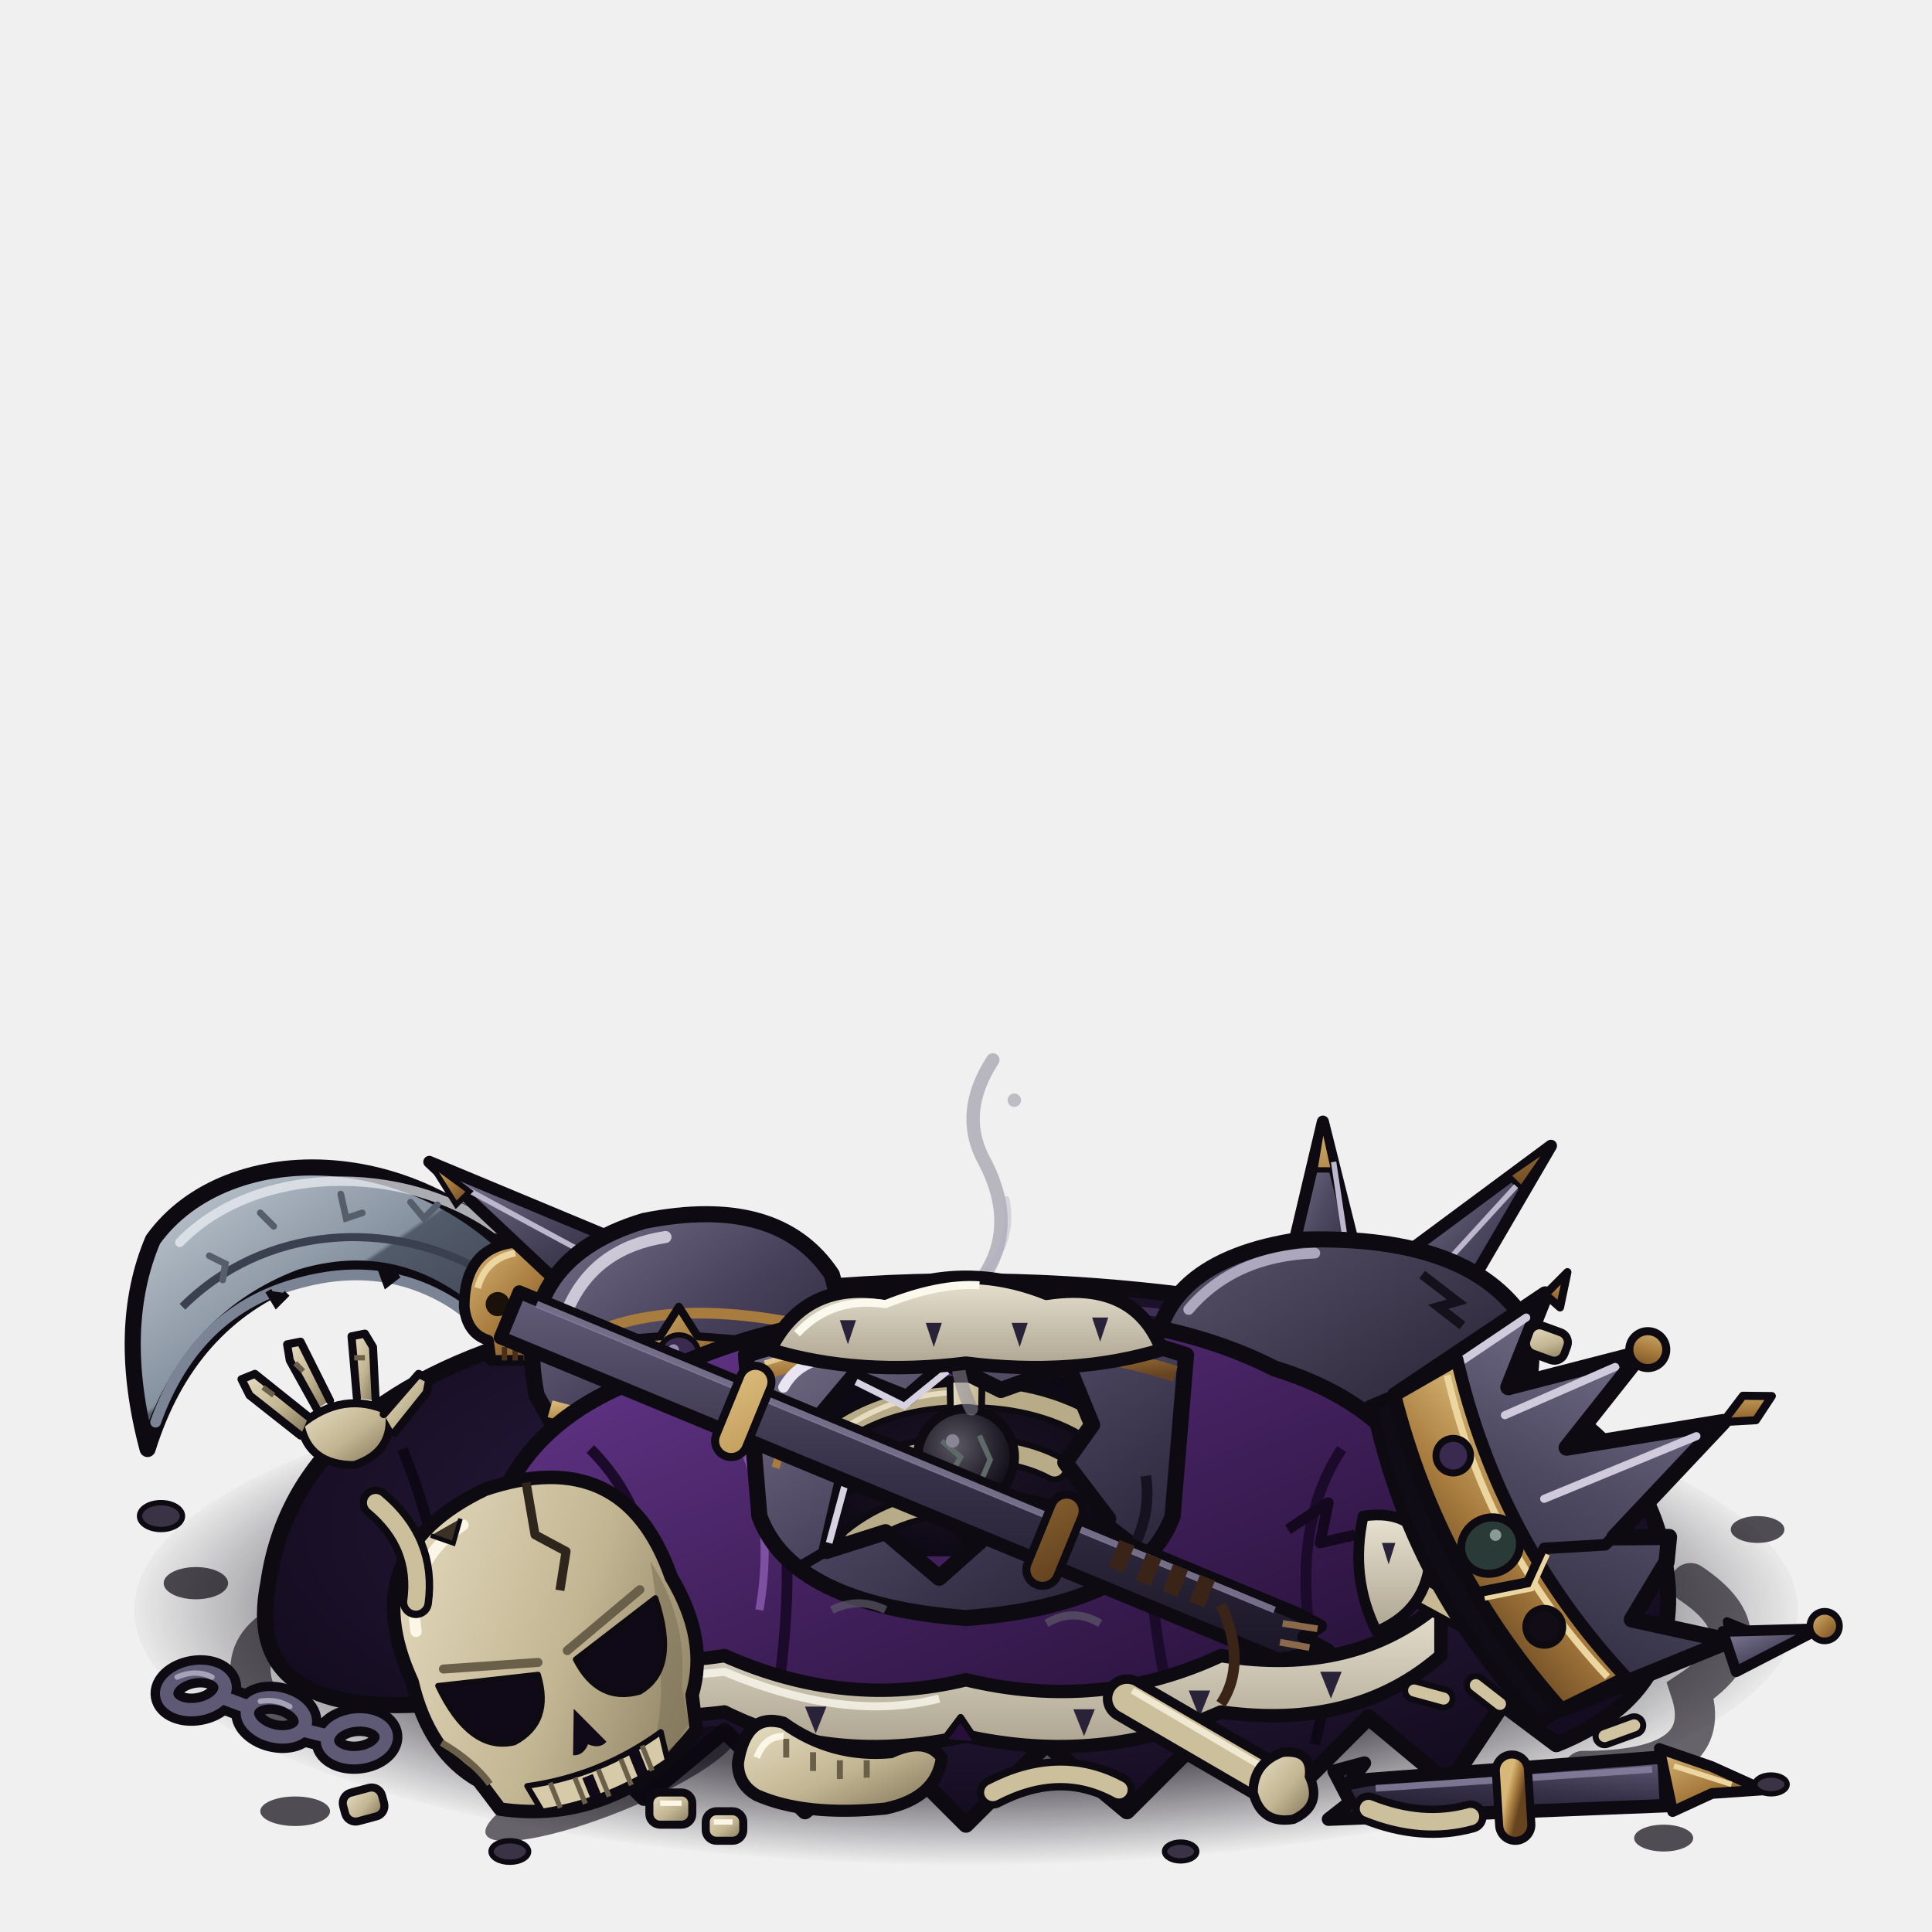
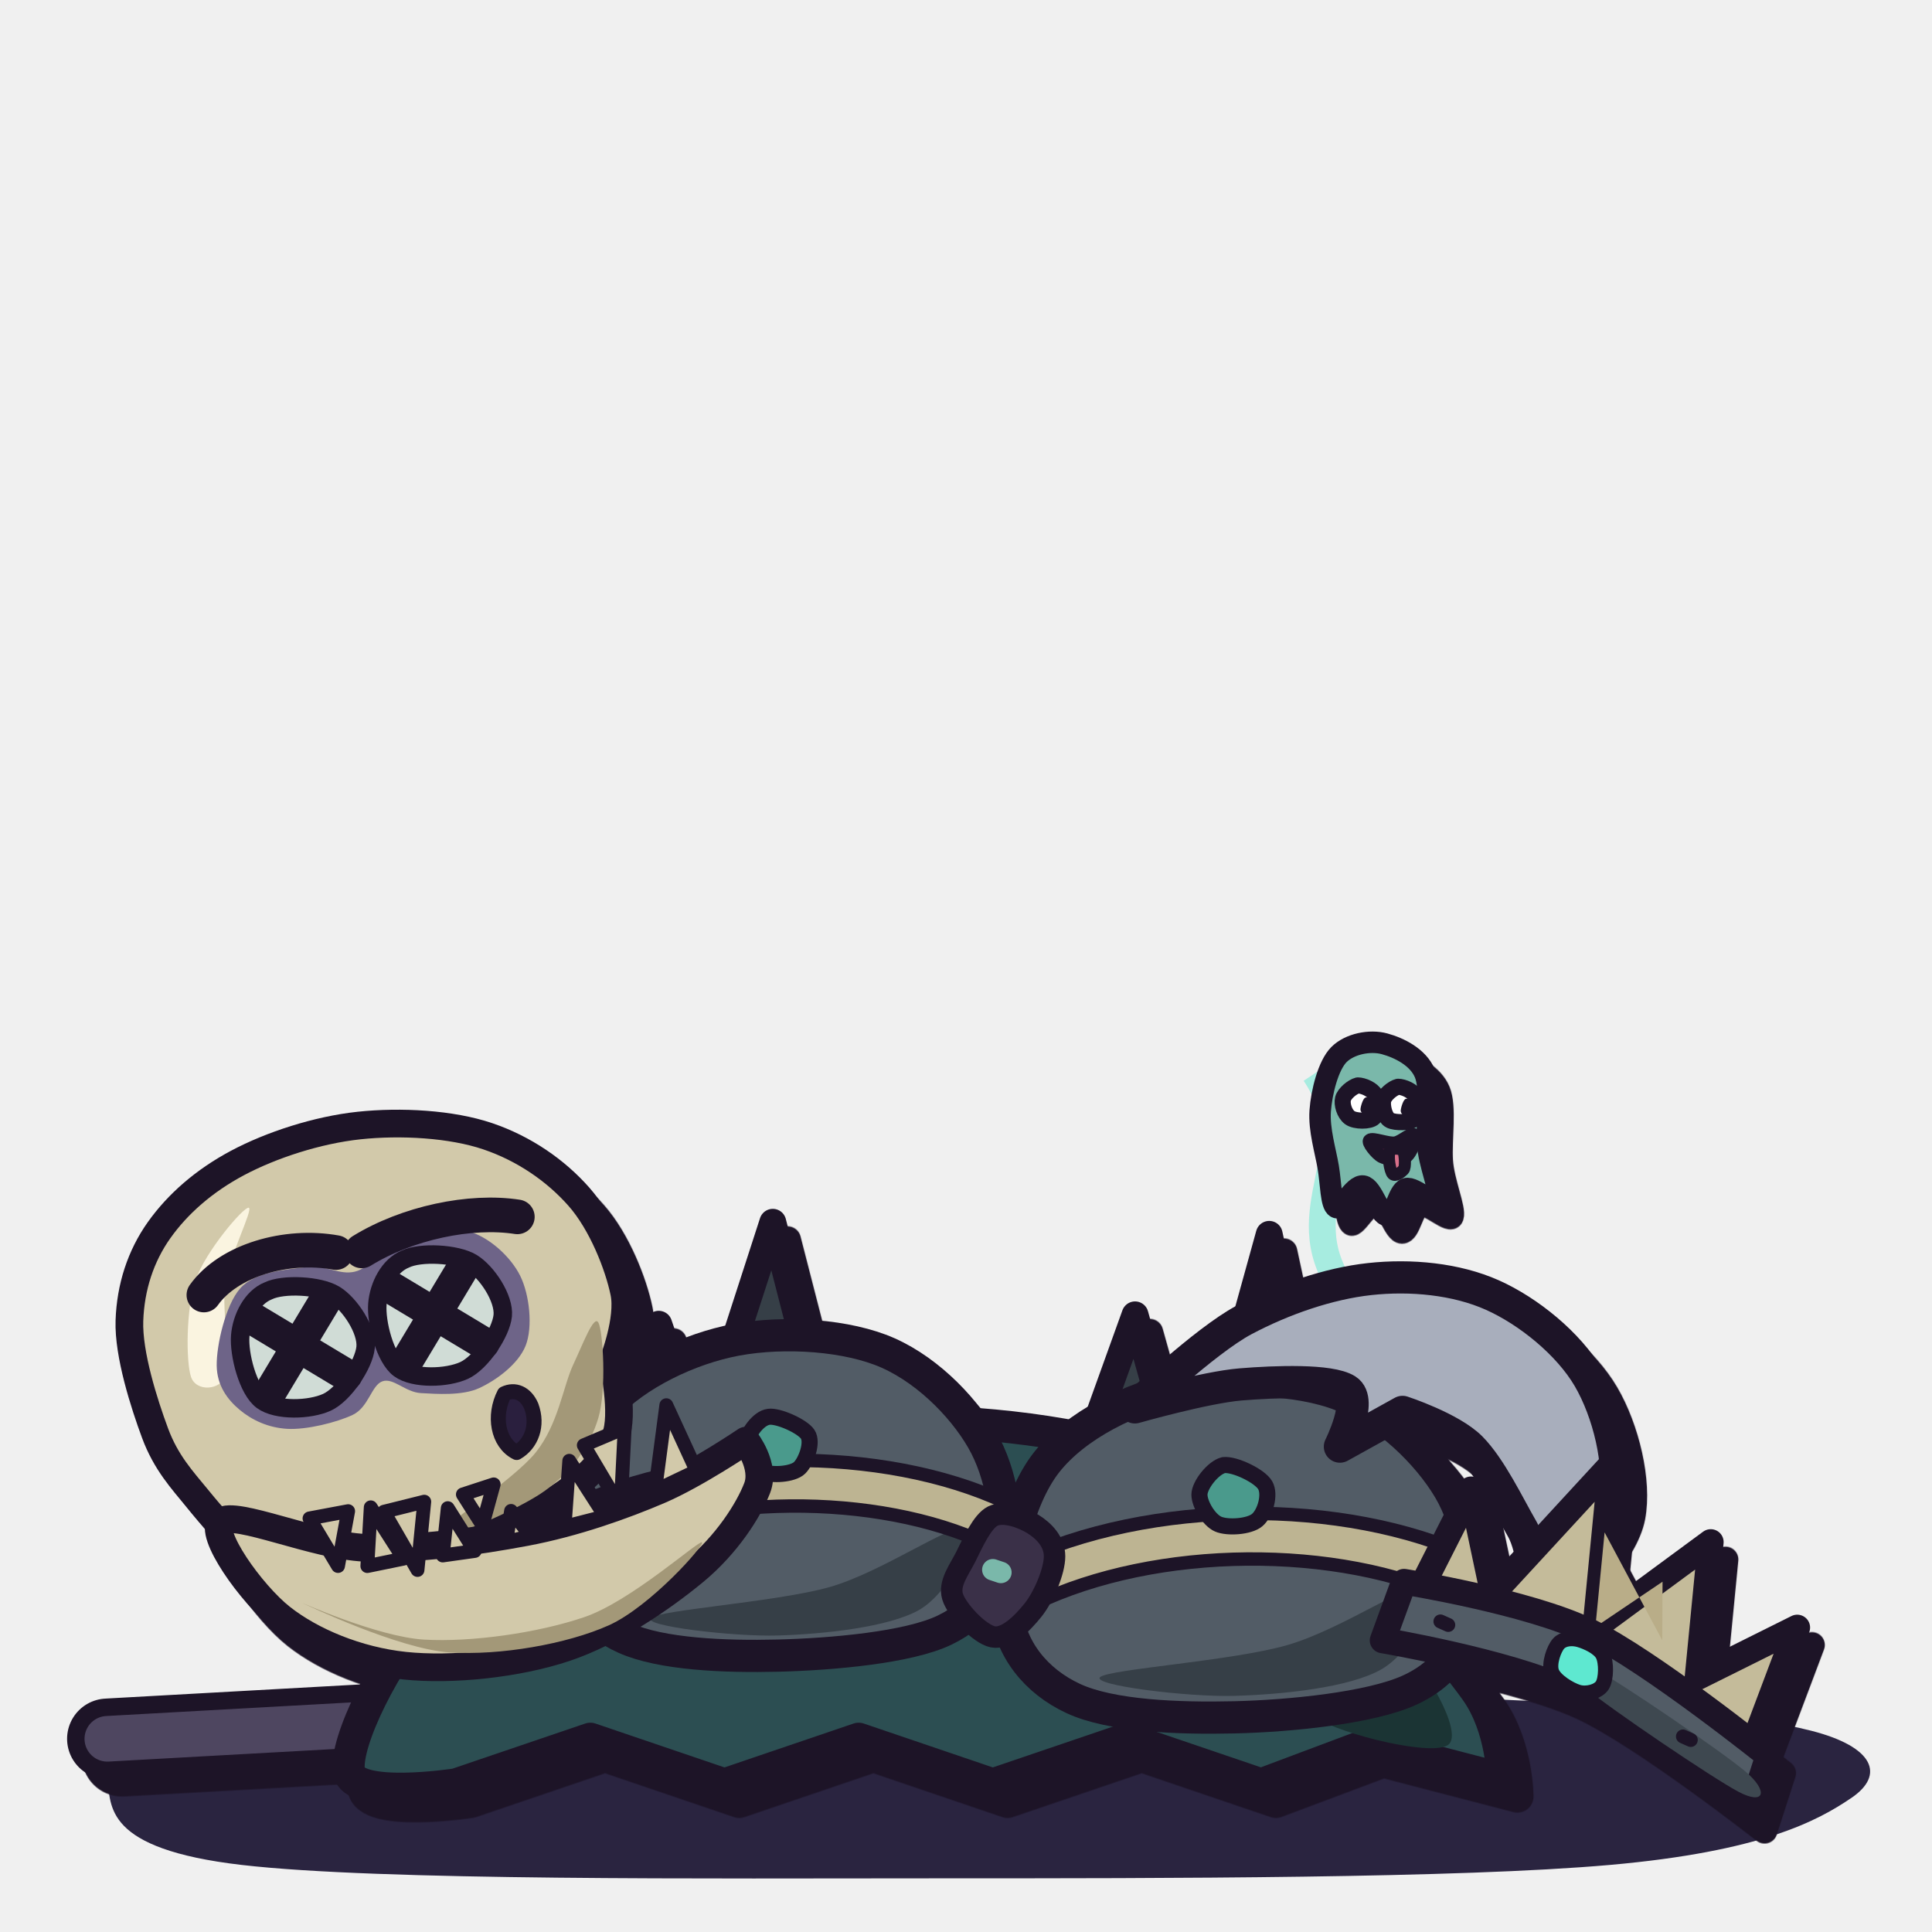
<svg xmlns="http://www.w3.org/2000/svg" viewBox="0 0 144 144" width="144" height="144">
  <defs>
-     <linearGradient id="hsd-plate" x1="0" y1="0" x2="1" y2="1">
-       <stop offset="0" stop-color="#77718a" />
-       <stop offset="0.5" stop-color="#46405a" />
-       <stop offset="1" stop-color="#211d2e" />
-     </linearGradient>
-     <linearGradient id="hsd-plate-dark" x1="0" y1="0" x2="1" y2="1">
-       <stop offset="0" stop-color="#5a546c" />
-       <stop offset="1" stop-color="#1c1828" />
-     </linearGradient>
-     <linearGradient id="hsd-gold" x1="0" y1="0" x2="1" y2="1">
-       <stop offset="0" stop-color="#d8b878" />
-       <stop offset="0.5" stop-color="#a87c3e" />
-       <stop offset="1" stop-color="#664420" />
-     </linearGradient>
-     <linearGradient id="hsd-iron" x1="0" y1="0" x2="1" y2="1">
-       <stop offset="0" stop-color="#85809a" />
-       <stop offset="0.5" stop-color="#4e4a62" />
-       <stop offset="1" stop-color="#272336" />
-     </linearGradient>
-     <linearGradient id="hsd-robe" x1="0" y1="0" x2="1" y2="1">
-       <stop offset="0" stop-color="#683890" />
-       <stop offset="0.5" stop-color="#43215e" />
-       <stop offset="1" stop-color="#210e32" />
-     </linearGradient>
-     <linearGradient id="hsd-lining" x1="0" y1="0" x2="1" y2="1">
-       <stop offset="0" stop-color="#7a4254" />
-       <stop offset="1" stop-color="#341624" />
-     </linearGradient>
-     <linearGradient id="hsd-bone" x1="0" y1="0" x2="1" y2="1">
-       <stop offset="0" stop-color="#e8dfc4" />
-       <stop offset="0.55" stop-color="#c2b592" />
-       <stop offset="1" stop-color="#7f7358" />
-     </linearGradient>
-     <linearGradient id="hsd-ermine" x1="0" y1="0" x2="0" y2="1">
-       <stop offset="0" stop-color="#e8e2d2" />
-       <stop offset="1" stop-color="#ada590" />
-     </linearGradient>
-     <linearGradient id="hsd-blade" x1="0" y1="0" x2="1" y2="1">
-       <stop offset="0" stop-color="#c6cfd6" />
-       <stop offset="0.45" stop-color="#8691a0" />
-       <stop offset="0.46" stop-color="#525b6a" />
-       <stop offset="1" stop-color="#2f3442" />
-     </linearGradient>
-     <linearGradient id="hsd-shaft" x1="0" y1="0" x2="0" y2="1">
-       <stop offset="0" stop-color="#625c78" />
-       <stop offset="0.5" stop-color="#363148" />
-       <stop offset="1" stop-color="#1a1626" />
-     </linearGradient>
-     <radialGradient id="hsd-stain" cx="0.5" cy="0.5" r="0.5">
-       <stop offset="0" stop-color="#07040b" stop-opacity="0.9" />
-       <stop offset="0.65" stop-color="#0c0714" stop-opacity="0.65" />
-       <stop offset="1" stop-color="#0c0714" stop-opacity="0" />
-     </radialGradient>
-     <radialGradient id="hsd-cape" cx="0.5" cy="0.45" r="0.55">
-       <stop offset="0" stop-color="#33224a" />
-       <stop offset="1" stop-color="#140c20" />
-     </radialGradient>
-     <radialGradient id="hsd-ember" cx="0.4" cy="0.38" r="0.6">
-       <stop offset="0" stop-color="#5a5662" />
-       <stop offset="0.6" stop-color="#2c2834" />
-       <stop offset="1" stop-color="#131019" />
-     </radialGradient>
-     <radialGradient id="hsd-void" cx="0.5" cy="0.5" r="0.55">
-       <stop offset="0" stop-color="#1e1428" />
-       <stop offset="1" stop-color="#0c0814" />
-     </radialGradient>
+     <filter id="hsd-ink" x="-6%" y="-6%" width="116%" height="116%" color-interpolation-filters="sRGB">
+       <feFlood flood-color="#1d1427" />
+       <feComposite in2="SourceAlpha" operator="in" />
+       <feOffset dx="1.1" dy="1.3" />
+       <feMerge>
+         <feMergeNode />
+         <feMergeNode in="SourceGraphic" />
+       </feMerge>
+     </filter>
  </defs>
-   <ellipse cx="72" cy="120" rx="62" ry="19" fill="url(#hsd-stain)" />
-   <path d="M20 128 Q16 122 24 120 Q22 114 32 116 M118 132 Q128 132 126 126 Q132 122 126 118" fill="none" stroke="#0a0610" stroke-width="3" stroke-linecap="round" opacity="0.6" />
-   <g fill="#0a0610" opacity="0.7">
-     <ellipse cx="14.6" cy="118" rx="2.4" ry="1.2" />
-     <ellipse cx="131" cy="114" rx="2" ry="1" />
-     <ellipse cx="22" cy="135" rx="2.6" ry="1.1" />
-     <ellipse cx="124" cy="137" rx="2.2" ry="1" />
+   <path d="M8 132.6c-.3-2-.7-4.5 8-5.6s28.3-.9 44-1 37.5.1 50 .6 20.3 1.2 25 2.4 5.5 3.3 3 5-6.7 4-18 5-33 1-50 1-41.7.2-52-1-9.7-4.4-10-6.4Z" fill="#2a2440" stroke="none" />
+   <path d="M100 96c-4-6 2-10-2-16" fill="none" stroke="#5ee8d0" stroke-width="2" opacity=".5" />
+   <g filter="url(#hsd-ink)" stroke="#1d1427" stroke-width="2.4" stroke-linejoin="round" stroke-linecap="round">
+     <g fill="none">
+       <g stroke-width="6">
+         <path id="hsd-shaft" d="M8 129.6l36-2m8-1l48-4.6" />
+       </g>
+       <use href="#hsd-shaft" stroke="#4e4660" stroke-width="3.4" />
+     </g>
+     <path d="M26 132c-.3-2.2 2.7-8.3 6-12s8.7-7.7 14-10 11.7-3.7 18-4 14 .3 20 2 11.7 5 16 8 8 7.2 10 10 2 6.6 2 6.6l-10-2.6-8 3-10-3.4-10 3.4-10-3.4-10 3.4-10-3.4-10 3.4s-7.7 1.2-8-1Z" fill="#2c4e52" />
+     <path d="M94 116c1.3 0 7.7 3.7 10 6s5 7 4 8-8-.7-10-2-1.3-4-2-6-3.3-6-2-6Z" fill="#1b3434" stroke="none" />
+     <path d="M45.7 106.3l3.4-7.6 2.6 7.6Z" fill="#363f47" stroke-width="2" />
+     <path d="M54.2 101.6l3.4-10.5 2.7 10.5Z" fill="#363f47" stroke-width="2" />
+     <path d="M41.9 115.8c-.4-2.8.7-7.8 2.8-10.4s6-4.6 9.5-5.4 8.2-.6 11.4.6 6.1 4.1 7.6 6.7 2 6.1 1.5 8.5-1.6 4.4-4.3 5.7-8.4 1.8-12.4 1.9-8.7-.1-11.4-1.3-4.4-3.5-4.7-6.3Z" fill="#525c66" />
+     <path d="M71.9 113.9c1.1.3-1.1 4.8-3.4 6.1s-7.2 1.8-10.5 1.9-10.1-.7-9.5-1.3 9.4-1.2 13.3-2.3 9-4.7 10.1-4.4Z" fill="#363f47" stroke="none" />
+     <g fill="none">
+       <g stroke-width="4.4">
+         <path id="hs-pb58d" d="M43.2 113.9c9.1-4.4 22.4-4.4 31-.4" />
+       </g>
+       <use href="#hs-pb58d" stroke="#bdb492" stroke-width="2.4" />
+     </g>
+     <path d="M57.3 105.6c.7-.1 2.5.7 2.9 1.3s-.1 2-.6 2.5-2.1.6-2.7.3-1.4-1.4-1.3-2.1 .9-1.9 1.7-2Z" fill="#4a9a8c" stroke-width="1.2" />
+     <path d="M81 108l3.6-10 2.8 10Z" fill="#363f47" stroke-width="2" />
+     <path d="M91 105l3.6-13 2.8 13Z" fill="#363f47" stroke-width="2" />
+     <path d="M75 120c-.3-2.9.8-8.2 3-11s6.3-4.8 10-5.6 8.7-.7 12 .6 6.4 4.3 8 7 2.1 6.5 1.6 9-1.7 4.7-4.6 6-8.8 1.9-13 2-9.2-.1-12-1.4-4.7-3.7-5-6.6Z" fill="#525c66" />
+     <path d="M106.6 118c1.2.3-1.2 5-3.6 6.4s-7.5 1.9-11 2-10.7-.8-10-1.4 9.9-1.2 14-2.4 9.4-4.9 10.6-4.6Z" fill="#363f47" stroke="none" />
+     <g fill="none">
+       <g stroke-width="4.4">
+         <path id="hs-pb92d" d="M76.4 118c9.6-4.6 23.6-4.6 32.6-.4" />
+       </g>
+       <use href="#hs-pb92d" stroke="#bdb492" stroke-width="2.4" />
+     </g>
+     <path d="M91.2 109.2c.8-.1 2.7.8 3.1 1.5s0 2.1-.6 2.6-2.2.6-2.9.3-1.4-1.5-1.4-2.2 1-2 1.8-2.2Z" fill="#4a9a8c" stroke-width="1.2" />
+     <path d="M72 116c.5-1 1.2-2.6 2-3s2.2.1 3 .6 1.6 1.3 1.6 2.4-.8 3-1.6 4-2 2.2-3 2-2.7-2-3-3 .5-2 1-3Z" fill="#3a3048" stroke-width="1.6" />
+     <path d="M74 117l.6.2" fill="none" stroke="#7ab8aa" stroke-width="1.6" />
+     <g transform="translate(108 104) rotate(48) translate(-20 -26)">
+       <path d="M34 22c-1.6-2.1-5.1-4-8-4.6s-6.7 0-9.4 1.2-5.2 3.5-7 6-3.2 5.8-4 9-.6 10.4-.6 10.4 2.4-4.9 4-7 4.2-5.2 5.6-5.6 2.8 3.2 2.8 3.2l1.2-5.2s3.3-1.9 5.4-2 5.1.8 7 1.2 3.9 2.5 4.4 1.4 .2-5.9-1.4-8Z" fill="#a8aebc" />
+     </g>
+     <g transform="translate(30 104) rotate(-14) scale(.86) translate(-76 -44)">
+       <path d="M54.4 42c-.3-2.7-.6-7.2.2-10s2.3-5.2 4.4-7 4.8-3.2 8-4 7.4-1.1 11-.6 7.8 1.8 10.6 3.6 5 4.3 6.4 7 1.9 6.6 1.8 9-2.4 5.6-2.4 5.6-.1 4.7-1.4 6.4-3.6 3.1-6.4 4-7.2 1.4-10.6 1.6-7.3.1-10-.6-4.4-2-6-3.4-2.5-3.3-3.4-5.2-1.9-3.7-2.2-6.4Z" fill="#d2c9aa" />
+       <path d="M94 42c.2.8-.7 5.8-2 8s-3.3 3.9-6 5-10 2.2-10 1.6 7.5-3.1 10-5 3.7-5 5-6.6 2.8-3.8 3-3Z" fill="#a39878" stroke="none" />
+       <path d="M58.6 38c-.1-1.4 1-5.8 2.4-8s5.6-5.2 6-5-2.7 3.7-3.6 6-1 6.4-1.8 7.6-2.9.8-3-.6Z" fill="#faf4e0" stroke="none" />
+       <path d="M61 37.6c.4-1.7 2-4.9 3.6-6s4.3-.6 6-.4 2.6 1.4 4 1.4 2.7-1.4 4.4-1.6 4.4-.3 6 .6 3 3 3.4 4.8 0 4.6-1 6-3.2 2.3-4.8 2.6-3.7-.4-5-.8-2-1.9-3-1.8-1.7 1.9-3.2 2.2-4.2.3-5.8-.2-2.8-1.5-3.6-2.6-1.4-2.5-1-4.2Z" fill="#6e6488" stroke="none" />
+       <path d="M67.7 30.5c1.8-.4 4.1.8 5.5 2.3s3.3 4.8 2.6 6.7-4.3 4.7-6.4 5.1-5-.8-6.2-2.4-1.9-5.3-1.2-7.2 3.8-4.1 5.7-4.5Zm12.2.2c1.8-.4 4.1.8 5.5 2.3s3.3 4.8 2.6 6.7-4.3 4.7-6.4 5.1-5-.8-6.2-2.4-1.9-5.3-1.2-7.2 3.8-4.1 5.7-4.5Z" fill="#5ee8d0" stroke="none" opacity="0" />
+       <path d="M84.6 46c-1.4 1.6-1.6 4-.2 5.2 1.4-.4 2.4-1.8 2.2-3.6-.2-1.2-1-1.8-2-1.6Z" fill="#2a1f3e" stroke-width="1.3" />
+       <path d="M66.9 32.4c1.4-.3 4.4.6 5.5 1.7s2 3.7 1.5 5.1-2.8 3.5-4.4 3.8-4.4-.3-5.4-1.5-1-4.4-.5-5.9 1.8-3 3.3-3.2Z" fill="#d0dcd6" stroke-width="1.6" />
+       <path d="M65.1 34.5l6.6 6.6m-.1-6.8l-6.7 6.7" fill="none" stroke-width="2.8" />
+       <path d="M79.1 32.6c1.4-.3 4.4.6 5.5 1.7s2 3.7 1.5 5.1-2.8 3.5-4.4 3.8-4.4-.3-5.4-1.5-1-4.4-.5-5.9 1.8-3 3.3-3.2Z" fill="#d0dcd6" stroke-width="1.6" />
+       <path d="M77.3 34.7l6.6 6.6m-.1-6.8l-6.7 6.7" fill="none" stroke-width="2.8" />
+       <path d="M61.4 31.4c2.8-2.4 8-2.6 12-.8m2.2.4c4.4-1.4 10-1.2 13.8.4" fill="none" stroke-width="3" />
+       <g transform="rotate(6 60 52)">
+         <path d="M58 51c-1.3.8 1.7 6.6 4 9s6 4.6 10 5.6 9.7 1.2 14 .4 8.9-3.1 12-5 5.4-4.6 6.4-6.4-.4-4.2-.4-4.2-4.7 2.3-8 3.2-7.7 1.8-12 2-9.7.2-14-.6-10.7-4.8-12-4Z" fill="#d2c9aa" />
+         <path d="M64 59c-.3-.2 6 3.8 10 4.6s9.8.8 14 0 10.7-5.2 11-5-5.2 4.9-9 6-9.7 1.3-14 .4-11.7-5.8-12-6Z" fill="#a39878" stroke="none" />
+         <path d="M70 56.6l1-5 2.2 4.8Zm6.6 0l1-4 1.8 4Zm10.8-1l1.2-5.6 2.4 5.2Zm8.2-2l2-7.2 1.8 6Zm-13.4 2.6l.8-2.6 1.4 2.4Z" fill="#d2c9aa" stroke-width="1.2" />
+       </g>
+       <path d="M65.6 52.4l1.4 4.6 2-4.4Zm6.4 1l1.6 5.6 2-5.6Zm7 .2l1 3 1.8-3.2Zm11.2-1.6l1.8 6 2-6.6Z" fill="#d2c9aa" stroke-width="1.2" />
+     </g>
+     <g transform="translate(120 120) rotate(24) scale(.8) translate(-75 -20)">
+       <path d="M58 27l.6-12 5.8 8 5.2-15.4 4.8 14.4 6.6-11.6 4 12 6.6-8 .8 13.6Z" fill="#c4bb9a" />
+       <path d="M71.6 13.6l2.8 8.4 4-6.4 2.2 5Z" fill="#b9ad88" stroke="none" />
+       <path d="M56.4 25.4c0 0 11.3-3 17.6-2.8s20 3.8 20 3.8l.6 5.6s-13.9-3.5-20.2-3.6-17.6 2.8-17.6 2.8l-.4-5.8Z" fill="#525c66" />
+       <path d="M76 25.6c2.8.2 13.8 2.2 16.6 3s3 2.2.2 2-14-2.2-16.8-3-2.8-2.2 0-2Z" fill="#3e4850" stroke="none" />
+       <path d="M61 27.4l.8 0m24.2.6l.8 0" fill="none" stroke-width="1.3" />
+       <path d="M73.5 23.7c.7-.1 2-.1 2.6.4s1.2 1.9 1.1 2.6-1 1.4-1.8 1.5-2.4-.1-3-.7-.7-2.1-.5-2.7 .9-1 1.6-1.1Z" fill="#5ee8d0" stroke-width="1.4" />
+     </g>
+     <path d="M98.4 82.8c.1-1.4.6-3.4 1.4-4.2s2.3-1.1 3.4-.8 2.5 1 3 2.2 .1 3.6.2 5.2 1 3.6.8 4.2-1.8-1-2.4-.8-.8 2-1.4 2-1.1-2.1-1.8-2.2-1.6 1.8-2 1.6-.4-1.8-.6-3-.7-2.8-.6-4.2Z" fill="#7ab8aa" stroke-width="1.6" />
+     <path d="M101.2 80.9c.4 0 1.1.3 1.3.7s.2 1.4-.1 1.7-1.4.3-1.8 0-.6-1-.5-1.4 .7-.9 1.1-1Z" fill="#ffffff" stroke-width="1.2" />
+     <path d="M101.8 81.8c.2-.1.8.4.8.6s-.5.6-.7.7-.5-.2-.5-.4 .2-.9.4-.9Z" fill="#1d1427" stroke="none" />
+     <path d="M104.2 81c.4 0 1.1.3 1.3.7s.2 1.4-.1 1.7-1.4.3-1.8.1-.6-1.1-.5-1.5 .7-.9 1.1-1Z" fill="#ffffff" stroke-width="1.2" />
+     <path d="M104.8 81.9c.2-.1.8.4.8.6s-.5.6-.7.7-.5-.2-.5-.4 .2-.9.4-.9Z" fill="#1d1427" stroke="none" />
+     <path d="M102.1 85c.2-.2 1.4.3 1.9.2s1.2-.8 1.4-.6-.2 1.3-.6 1.6-1.4.2-1.8 0-1.1-1.1-.9-1.2Z" fill="#3b1630" stroke-width="1" />
+     <path d="M103.6 85.8c.1-.3.9-.2 1 0s.2 1.2 0 1.4-.6.5-.8.3-.4-1.4-.2-1.7Z" fill="#d8708a" stroke-width=".9" />
  </g>
-   <path d="M20 118 Q22 104 42 99 Q72 92 102 99 Q122 104 124 116 Q126 126 116 130 L112 127 L108 133 L102 128 L96 134 L90 129 L84 135 L78 130 L72 136 L66 130 L60 135 L54 129 L48 134 L42 128 L36 133 L32 127 Q18 128 20 118 Z" fill="url(#hsd-cape)" stroke="#0d0a12" stroke-width="1.2" stroke-linejoin="round" />
-   <path d="M30 108 Q34 118 33 126 M112 106 Q116 116 112 127 M48 101 Q44 112 46 130 M98 101 Q102 114 98 130" fill="none" stroke="#0e0816" stroke-width="0.8" />
-   <path d="M42 100.6 Q72 94 100 100" fill="none" stroke="#4e3a68" stroke-width="0.6" opacity="0.7" />
-   <path d="M116 120 l1.6 -1 l1 1.4 l-1 1.4 l-1.4 -0.4 Z" fill="#0b0712" stroke="#2a1c3a" stroke-width="0.4" />
-   <g fill="none" stroke-linecap="round">
-     <g stroke="#0d0a12" stroke-width="2.4">
-       <ellipse cx="14.6" cy="126" rx="2.2" ry="1.4" transform="rotate(-10 14.6 126)" />
-       <path d="M16.8 126.6 L18.4 127.2" />
-       <ellipse cx="20.6" cy="128" rx="2.2" ry="1.4" transform="rotate(14 20.6 128)" />
-       <path d="M22.8 129 L24.4 129.4" />
-       <ellipse cx="26.6" cy="129.6" rx="2.2" ry="1.4" transform="rotate(-6 26.6 129.6)" />
-     </g>
-     <g stroke="#5e5974" stroke-width="1">
-       <ellipse cx="14.6" cy="126" rx="2.2" ry="1.4" transform="rotate(-10 14.6 126)" />
-       <path d="M16.8 126.6 L18.4 127.2" />
-       <ellipse cx="20.6" cy="128" rx="2.2" ry="1.4" transform="rotate(14 20.6 128)" />
-       <path d="M22.8 129 L24.4 129.4" />
-       <ellipse cx="26.6" cy="129.6" rx="2.2" ry="1.4" transform="rotate(-6 26.6 129.6)" />
-     </g>
-     <path d="M13.2 125 Q14.6 124.4 15.8 125 M19.4 126.8 Q20.6 126.6 21.6 127.2" stroke="#a6a2b8" stroke-width="0.4" />
-   </g>
-   <path d="M40 95.4 C32 85 17 84.6 11.4 92.4 Q8.6 99 11 108 Q14 98.4 22.4 95.2 Q31 92.6 37.6 100.4 Z" fill="url(#hsd-blade)" stroke="#0d0a12" stroke-width="1.2" stroke-linejoin="round" />
-   <path d="M37 91.6 C30 86.6 19 86.8 13.4 92.6" fill="none" stroke="#eef1f5" stroke-width="0.7" stroke-linecap="round" opacity="0.7" />
-   <path d="M36.4 95 C29 90.6 19.6 91.4 13.6 97.4" fill="none" stroke="#3a4050" stroke-width="0.6" />
-   <path d="M11.6 106 Q14.6 97.6 22.4 95.6 Q30.6 93.4 36.8 99.6" fill="none" stroke="#7a8494" stroke-width="0.8" stroke-linecap="round" />
-   <path d="M20 96.2 l0.6 1 l0.8 -0.8 M28.4 94.6 l0.4 1.1 l0.9 -0.7" fill="#0d0a12" stroke="#0d0a12" stroke-width="0.5" />
-   <path d="M30.6 89.6 l1 1.2 l1 -1 M25.4 89 l0.4 1.8 l1.2 -0.4 M19.4 90.4 l1 1 M15.6 93.6 l1.2 0.6 l-0.2 1.2" fill="none" stroke="#565e6c" stroke-width="0.5" stroke-linecap="round" />
-   <path d="M34.6 97.4 Q34.6 93 38.4 92.6 Q42.2 93 42.2 97.2 Q42 99.4 40.6 99.9 L40.4 101.4 L36.6 101.4 L36.4 99.9 Q34.8 99.4 34.6 97.4 Z" fill="url(#hsd-gold)" stroke="#0d0a12" stroke-width="0.8" stroke-linejoin="round" />
-   <path d="M35.6 96 Q36.2 93.8 38.4 93.4" fill="none" stroke="#ecd6a0" stroke-width="0.5" />
-   <circle cx="37.1" cy="97.2" r="0.9" fill="#1a120a" />
-   <circle cx="39.8" cy="97.2" r="0.9" fill="#1a120a" />
-   <path d="M37.6 100.4 l0 1 M38.4 100.4 l0 1 M39.2 100.4 l0 1" stroke="#4a3018" stroke-width="0.4" />
-   <g stroke="#0d0a12" stroke-width="0.6" stroke-linecap="round" stroke-linejoin="round">
-     <path d="M22.4 106.2 Q25.6 103.6 29 105.2 Q29.4 108.2 26.4 109.2 Q23 109.2 22.4 106.2 Z" fill="url(#hsd-bone)" />
-     <path d="M23 105.6 L19 102.4 L18 102.8 L18.6 104 L22.4 107" fill="url(#hsd-bone)" />
-     <path d="M24.6 104.4 L22.4 100 L21.4 100.2 L21.6 101.4 L23.6 105" fill="url(#hsd-bone)" />
-     <path d="M26.6 104.2 L26.2 99.6 L27.2 99.4 L27.8 100.4 L28 104.4" fill="url(#hsd-bone)" />
-     <path d="M28.6 105.4 L31.2 102.4 L32 102.8 L31.8 103.8 L29.4 106.8" fill="url(#hsd-bone)" />
-   </g>
-   <path d="M19.6 103.4 l0.8 0.6 M22 101.6 l0.6 0.6 M26.4 101.2 l0.8 0" stroke="#6a604a" stroke-width="0.4" />
-   <path d="M42 96 L32 86.6 L46.4 92.6 Z" fill="url(#hsd-iron)" stroke="#0d0a12" stroke-width="0.9" stroke-linejoin="round" />
-   <path d="M33.6 88 L43.6 93.4" stroke="#bcb7cc" stroke-width="0.4" />
-   <path d="M32 86.6 L35 88.8 L34 89.8 Z" fill="url(#hsd-gold)" stroke="#0d0a12" stroke-width="0.4" />
-   <path d="M40 104 Q38 94 48 91 Q58 89 62 95 Q64 102 60 107 Q50 110 42 107.6 Z" fill="url(#hsd-plate)" stroke="#0d0a12" stroke-width="1.2" stroke-linejoin="round" />
-   <path d="M41 105 Q50 107.6 60.8 104.6" fill="none" stroke="url(#hsd-gold)" stroke-width="1.3" />
-   <path d="M41.4 101 Q48 96 61 99" fill="none" stroke="#a87c3e" stroke-width="0.8" />
-   <path d="M42.4 97.4 Q44.4 93 49.6 92.2" fill="none" stroke="#dedae8" stroke-width="0.9" stroke-linecap="round" opacity="0.85" />
-   <path d="M50.6 97.4 L52 99.6 L54.6 99.8 L52.8 101.6 L53.4 104 L50.6 103 L47.8 104 L48.4 101.6 L46.6 99.8 L49.2 99.6 Z" fill="url(#hsd-gold)" stroke="#0d0a12" stroke-width="0.6" stroke-linejoin="round" />
-   <circle cx="50.6" cy="101" r="1.5" fill="#3a2a50" stroke="#0d0a12" stroke-width="0.4" />
-   <circle cx="50.2" cy="100.6" r="0.4" fill="#9a8ab0" />
-   <path d="M104 94 L115.6 85.4 L108.6 97.4 Z" fill="url(#hsd-iron)" stroke="#0d0a12" stroke-width="0.9" stroke-linejoin="round" />
-   <path d="M96 94.6 L98.6 83.6 L101.6 95.6 Z" fill="url(#hsd-iron)" stroke="#0d0a12" stroke-width="0.9" stroke-linejoin="round" />
-   <path d="M115.6 85.4 L113.4 88.6 L112.4 87.6 Z M98.6 83.6 L99.4 87.2 L98 87.2 Z" fill="url(#hsd-gold)" stroke="#0d0a12" stroke-width="0.4" />
-   <path d="M99.4 86.6 L100.6 94.6 M113 88.4 L106.6 95.4" stroke="#bcb7cc" stroke-width="0.4" />
-   <path d="M86 102 Q86 94 97 92.4 Q110 92 114 99 Q115 106 109 109.4 Q97 112 88.6 108 Z" fill="url(#hsd-plate-dark)" stroke="#0d0a12" stroke-width="1.2" stroke-linejoin="round" />
-   <path d="M87.6 104.6 Q98 108.6 112.6 104.6" fill="none" stroke="url(#hsd-gold)" stroke-width="1.3" />
-   <path d="M88.6 97.6 Q92 93.6 98 93.4" fill="none" stroke="#c4bfd4" stroke-width="0.8" stroke-linecap="round" opacity="0.8" />
-   <path d="M106 95 l2.6 2 l-1.4 0.4 l1.8 1.4" fill="none" stroke="#14111c" stroke-width="0.7" />
-   <circle cx="91" cy="105.6" r="0.6" fill="#bcb7cc" />
-   <circle cx="109" cy="106.2" r="0.6" fill="#bcb7cc" />
-   <path d="M36 119 Q36 106 50 102 Q60 97.4 72 98 Q86 97.4 95 102 Q108 106 108 119 Q104 126 90 127.4 Q72 129.4 54 127.4 Q40 126 36 119 Z" fill="url(#hsd-robe)" stroke="#0d0a12" stroke-width="1.2" stroke-linejoin="round" />
-   <path d="M44 108 Q50 114 48 124 M56 104 Q60 112 58 126 M88 104 Q84 112 87 126 M100 108 Q96 114 98 124" fill="none" stroke="#1c0a2a" stroke-width="0.8" />
-   <path d="M42.4 110 Q47 115 46 122 M54.4 106 Q58 112 56.6 120" fill="none" stroke="#9564bc" stroke-width="0.6" opacity="0.7" />
-   <path d="M64 101 Q62 106 63 112 M82 101 Q84 106 82.6 112" fill="none" stroke="#a87c3e" stroke-width="0.7" stroke-dasharray="1.4 1" />
-   <path d="M96 114 l3 -2 l-0.6 3 l2.6 -0.6" fill="none" stroke="#14081e" stroke-width="0.8" stroke-linejoin="round" />
-   <path d="M36.6 119.4 Q44 125 54 123.4 Q63 127.4 72 125.2 Q82 127.6 91 123.4 Q101 125 107.4 119.4 L107.4 123.4 Q101 129 91 127.6 Q82 131.6 72 129.4 Q62 131.6 54 127.6 Q43 129 37 123.6 Z" fill="url(#hsd-ermine)" stroke="#0d0a12" stroke-width="1" stroke-linejoin="round" />
-   <path d="M39 121.6 Q46 125.6 54 124.6 Q63 128.4 70 126.6" fill="none" stroke="#fbf8ee" stroke-width="0.6" opacity="0.8" />
-   <g fill="#2a2238">
-     <path d="M42.6 123.4 l0.8 2 l0.8 -2 Z M50 125 l0.8 2 l0.8 -2 Z M60 127.2 l0.8 2 l0.8 -2 Z M80 127.4 l0.8 2 l0.8 -2 Z M88.6 126 l0.8 2 l0.8 -2 Z M98.4 124.6 l0.8 2 l0.8 -2 Z" />
-   </g>
-   <path d="M70.4 129.6 l1.2 -1.6 l1.2 1.8" fill="#26103a" stroke="#0d0a12" stroke-width="0.5" stroke-linejoin="round" />
-   <path d="M84 126.6 L95 133" stroke="#0d0a12" stroke-width="3.6" stroke-linecap="round" />
-   <path d="M84 126.6 L95 133" stroke="#cbbf9c" stroke-width="2.2" stroke-linecap="round" />
-   <path d="M84.4 126 L94.6 132" stroke="#f0e8d0" stroke-width="0.5" />
-   <path d="M93.4 133.6 Q94 136 96.4 135.6 Q98.6 134.6 97.6 132.4 Q97.8 130.4 95.6 130.6 Q93.4 131.4 93.4 133.6 Z" fill="url(#hsd-bone)" stroke="#0d0a12" stroke-width="0.7" />
-   <path d="M60 102.6 L84 102.6 L84.6 116 L59.4 116 Z" fill="url(#hsd-void)" />
-   <g fill="none" stroke-linecap="round">
-     <path d="M72 104 Q66 104 62 107 M72 104 Q78 104 82 106.8 M72 108 Q65.6 108 61.6 111.4 M72 108 Q76 108 78.6 109.4 M72 112 Q67 112 63.6 114.8 M72 112 Q78 112 81.6 114.6" stroke="#0d0a12" stroke-width="2.2" />
-     <path d="M72 104 Q66 104 62 107 M72 104 Q78 104 82 106.8 M72 108 Q65.6 108 61.6 111.4 M72 108 Q76 108 78.6 109.4 M72 112 Q67 112 63.6 114.8 M72 112 Q78 112 81.6 114.6" stroke="#b8ab88" stroke-width="1.3" />
-     <path d="M71 103.8 Q66.6 104 63 106.4 M71 107.8 Q66.4 108 62.6 110.8" stroke="#e6dcc0" stroke-width="0.4" />
-   </g>
-   <path d="M70.8 102.8 L73.2 102.8 L73 113.6 L72 115 L71 113.6 Z" fill="url(#hsd-bone)" stroke="#0d0a12" stroke-width="0.5" />
-   <circle cx="72" cy="108.6" r="3.6" fill="url(#hsd-ember)" stroke="#0d0a12" stroke-width="0.7" />
-   <path d="M70.2 107.4 L71.6 108.6 L70.8 110 M73 107 L73.8 108.8 L73.2 110.2" fill="none" stroke="#5e6a68" stroke-width="0.4" />
-   <circle cx="71" cy="107.4" r="0.5" fill="#8a8696" />
-   <path fill-rule="evenodd" d="M55.6 101 Q72 95.6 88.4 101 L87.4 113 Q85 119.6 72 120.6 Q59 119.6 56.6 113 Z M63.6 102.6 L67.6 104.2 L70.6 101.6 L74.6 103.6 L79.6 101.8 L81.4 106.2 L79.4 109 L82.6 113.2 L77.6 116.2 L73.6 114.4 L70 117.6 L66 114.2 L61.6 115.6 L62.8 110.4 L60.4 106.4 Z" fill="url(#hsd-plate)" stroke="#0d0a12" stroke-width="1.2" stroke-linejoin="round" />
-   <path d="M56.4 102.4 Q72 97.6 87.6 102.4" fill="none" stroke="url(#hsd-gold)" stroke-width="1.2" />
-   <path d="M57 101.6 Q64 99.4 70 99" fill="none" stroke="#e2c890" stroke-width="0.4" />
-   <path d="M60.6 106.6 L63 110.6 L61.8 115 M63.8 103 L67.4 104.8 L70.6 102.2" fill="none" stroke="#d6d2e2" stroke-width="0.5" />
-   <path d="M82.4 113.4 L85 115.4 L84.8 117.6 M61.6 115.6 L59.2 117 M79.6 101.8 L82 99.6" fill="none" stroke="#0d0a12" stroke-width="0.8" stroke-linejoin="round" />
-   <path d="M58 104.6 Q58.6 107 57.8 109.4" stroke="#a87c3e" stroke-width="0.6" fill="none" />
-   <path d="M85.4 110 Q86 114 83 117.4" fill="none" stroke="#161220" stroke-width="0.8" />
-   <path d="M58.4 103.4 Q59.4 101.6 61.6 101.2" fill="none" stroke="#e8e4f2" stroke-width="0.8" stroke-linecap="round" />
-   <path d="M72.4 105 Q70 100 73 95.6 Q76 91.6 73.4 86.6 Q71.4 83 74 79" fill="none" stroke="#8b8798" stroke-width="1" stroke-linecap="round" opacity="0.55" />
-   <path d="M73.4 95 Q75.6 92.4 75 89.4" fill="none" stroke="#b4b0c0" stroke-width="0.5" stroke-linecap="round" opacity="0.45" />
-   <circle cx="75.6" cy="82" r="0.5" fill="#8b8798" opacity="0.5" />
-   <path d="M57.4 100.6 Q60 95.4 66 96.4 Q72 94 78 96.4 Q84.6 95.4 86.6 100.6 Q80 102.6 72 101.6 Q64 102.6 57.4 100.6 Z" fill="url(#hsd-ermine)" stroke="#0d0a12" stroke-width="1" stroke-linejoin="round" />
-   <path d="M59.4 99.4 Q62 96.6 66 97.2 Q70 95.6 73 95.8" fill="none" stroke="#fbf8ee" stroke-width="0.6" />
-   <path d="M62.6 98.4 l0.6 1.8 l0.6 -1.8 Z M69 98.6 l0.6 1.8 l0.6 -1.8 Z M75.4 98.6 l0.6 1.8 l0.6 -1.8 Z M81.4 98.2 l0.6 1.8 l0.6 -1.8 Z" fill="#2a2238" />
-   <path d="M104 115.4 L112.4 118.6 M104.6 118 L111.6 121.8" stroke="#0d0a12" stroke-width="2.4" stroke-linecap="round" />
-   <path d="M104 115.4 L112.4 118.6 M104.6 118 L111.6 121.8" stroke="#c6b994" stroke-width="1.3" stroke-linecap="round" />
-   <path d="M101.6 113 Q105.6 112.4 106.6 116 Q106.4 120 102.6 121.6 Q100.6 117.6 101.6 113 Z" fill="url(#hsd-ermine)" stroke="#0d0a12" stroke-width="0.8" stroke-linejoin="round" />
-   <path d="M103 115 l0.5 1.6 l0.5 -1.6 Z" fill="#2a2238" />
-   <path d="M111.6 117.4 Q113.4 117 113.8 118.8 Q113.6 120.4 112 120.2 M111 120.8 Q112.6 120.6 113 122.4 Q112.6 123.6 111.2 123.2" fill="url(#hsd-bone)" stroke="#0d0a12" stroke-width="0.6" />
-   <g stroke-linecap="round">
-     <path d="M116.6 125.4 l2.6 0.4 M110 125.6 l1.8 1.4 M119.6 129.4 l2.2 -0.8 M105.4 126 l2.2 0.6" stroke="#0d0a12" stroke-width="1.8" />
-     <path d="M116.6 125.4 l2.6 0.4 M110 125.6 l1.8 1.4 M119.6 129.4 l2.2 -0.8 M105.4 126 l2.2 0.6" stroke="#cfc3a0" stroke-width="0.9" />
-   </g>
-   <path d="M38.7 96.3 L96.7 120.3 L98.4 121.2 L97.2 122 L99 123 L95.3 123.7 L37.3 99.7 Z" fill="url(#hsd-shaft)" stroke="#0d0a12" stroke-width="1" stroke-linejoin="round" />
-   <path d="M40 97.2 L95 120" stroke="#8c86a4" stroke-width="0.5" opacity="0.8" />
-   <path d="M95.6 121 L98.2 121.4 M95.4 122.4 L97.6 122.8" stroke="#8a6a4a" stroke-width="0.5" />
-   <g stroke-linecap="round">
-     <path d="M56.3 103 L54.5 107.4 M79.5 112.6 L77.7 117" stroke="#0d0a12" stroke-width="3" />
-     <path d="M56.3 103 L54.5 107.4 M79.5 112.6 L77.7 117" stroke="url(#hsd-gold)" stroke-width="1.8" />
-   </g>
-   <path d="M84 115 l-0.8 2 M86 116 l-0.8 2 M88 116.8 l-0.8 2 M90 117.6 l-0.8 2" stroke="#3a2418" stroke-width="1.2" />
-   <path d="M91 119.6 Q93 124 91 127" fill="none" stroke="#3a2418" stroke-width="0.8" />
-   <g transform="translate(-1 5) rotate(5 114 128)">
-     <path d="M100.4 128.2 L102.6 127.4 L101.6 129 L103 128.6 L124.8 125 L125.3 128.6 L100.3 131.8 L101.8 130.4 Z" fill="url(#hsd-shaft)" stroke="#0d0a12" stroke-width="1" stroke-linejoin="round" />
-     <path d="M103.6 129.2 L124 126" stroke="#8c86a4" stroke-width="0.5" opacity="0.8" />
-     <path d="M113.6 127 L114.2 131" stroke="#0d0a12" stroke-width="3" stroke-linecap="round" />
-     <path d="M113.6 127 L114.2 131" stroke="url(#hsd-gold)" stroke-width="1.8" stroke-linecap="round" />
-     <path d="M124.4 124.4 L125.8 129 L128.6 127.4 L132.4 126.8 L128.4 125.4 Z" fill="url(#hsd-gold)" stroke="#0d0a12" stroke-width="0.8" stroke-linejoin="round" />
-     <path d="M125.6 125.6 L130 126.6" stroke="#ecd6a0" stroke-width="0.4" />
-   </g>
-   <g transform="translate(119 111) rotate(62) scale(0.86)">
-     <path d="M-15.4 11.6 Q0 15.4 15.4 11.6 L15.6 13.8 Q0 18.4 -15.6 13.8 Z" fill="#100c16" stroke="#0d0a12" stroke-width="1" />
-     <path d="M-15.4 11.6 L-17 -4 L-11.4 2.6 L-8.6 -9 L-4.4 0.6 L0 -12.4 L4.4 0.6 L6.6 -3.6 L8.4 -2.4 L11.4 2.6 L17 -4 L15.4 11.6 Q0 15.4 -15.4 11.6 Z" fill="url(#hsd-iron)" stroke="#0d0a12" stroke-width="1.4" stroke-linejoin="round" />
-     <path d="M-16 -1.6 L-15 8 M-8.6 -6.4 L-9.4 4 M0 -9.8 L-1.4 4.4" stroke="#cfcadc" stroke-width="0.7" stroke-linecap="round" />
-     <g fill="url(#hsd-gold)" stroke="#0d0a12" stroke-width="0.7" stroke-linejoin="round">
-       <path d="M-17 -4 L-17.8 -6.6 L-15.4 -4.6 Z" />
-       <circle cx="-8.6" cy="-9.6" r="1.6" />
-       <path d="M0 -12.4 L-1.2 -15 L0 -17.2 L1.2 -15 Z" />
-       <path d="M17 -4 L17.8 -6.6 L15.4 -4.6 Z" />
-     </g>
-     <path d="M-15.6 5.4 Q0 9.6 15.6 5.4 L15.4 11.6 Q0 15.4 -15.4 11.6 Z" fill="url(#hsd-gold)" stroke="#0d0a12" stroke-width="1.1" stroke-linejoin="round" />
-     <path d="M-14.8 6.8 Q0 10.8 14.8 6.8" fill="none" stroke="#ecd6a0" stroke-width="0.6" />
-     <ellipse cx="0" cy="10.4" rx="2.4" ry="2.6" fill="#2a3a36" stroke="#0d0a12" stroke-width="0.7" />
-     <circle cx="-0.6" cy="9.6" r="0.5" fill="#8a9a96" />
-     <circle cx="-8.4" cy="9.6" r="1.5" fill="#3a2a50" stroke="#0d0a12" stroke-width="0.6" />
-     <circle cx="8.4" cy="9.6" r="1.6" fill="#120c16" stroke="#0d0a12" stroke-width="0.6" />
-     <path d="M3 13.6 L4.4 9 L2.4 6.4 L4.6 1.6 L3.4 -3" fill="none" stroke="#0d0a12" stroke-width="1" stroke-linejoin="round" />
-     <path d="M3.8 13 L5 9 L3 6.4" fill="none" stroke="#ecd6a0" stroke-width="0.4" />
-   </g>
-   <path d="M128.4 121.6 L135.6 121.4 L129.4 124.6 Z" fill="url(#hsd-iron)" stroke="#0d0a12" stroke-width="0.8" stroke-linejoin="round" />
-   <circle cx="136" cy="121.2" r="1.1" fill="url(#hsd-gold)" stroke="#0d0a12" stroke-width="0.5" />
-   <g transform="translate(41 123) rotate(-22) scale(0.84)">
-     <ellipse cx="0.6" cy="13" rx="12" ry="2.6" fill="#0a0610" opacity="0.6" />
-     <path d="M-12.4 -2 Q-13 -14.6 0 -15.4 Q13 -14.6 12.4 -2 Q13.4 4.4 10.2 8.4 L9.4 11.4 Q5 14 0 14 Q-5 14 -9.4 11.4 L-10.2 8.4 Q-13.4 4.4 -12.4 -2 Z" fill="url(#hsd-bone)" stroke="#0d0a12" stroke-width="1.2" stroke-linejoin="round" />
-     <path d="M-10.4 -6 Q-9 -12 -3 -13.2" fill="none" stroke="#fbf6e6" stroke-width="1" stroke-linecap="round" />
-     <path d="M11.2 -4 Q12.4 2 9.6 7.4 L9 10.6 Q6.6 12.6 3.6 13.4 Q7.6 9 8.6 4.4 Q10.4 0 11.2 -4 Z" fill="#7f7358" opacity="0.6" />
-     <path d="M-10.4 -0.8 L-1.8 1.6 Q-2.2 6 -6 6.4 Q-10 5.8 -10.4 -0.8 Z" fill="#100a18" stroke="#0d0a12" stroke-width="0.5" stroke-linejoin="round" />
-     <path d="M10.4 -0.8 L1.8 1.6 Q2.2 6 6 6.4 Q10 5.8 10.4 -0.8 Z" fill="#100a18" stroke="#0d0a12" stroke-width="0.5" stroke-linejoin="round" />
-     <path d="M-9.4 -2 L-1.4 0.6 M9.4 -2 L1.4 0.6" stroke="#6a604a" stroke-width="0.8" stroke-linecap="round" />
-     <path d="M0 5.6 L-1.6 9.4 Q-0.8 9.8 0 9 Q0.8 9.8 1.6 9.4 Z" fill="#100a18" />
-     <path d="M-6.4 10.4 Q0 12 6.4 10.4 L6 13 Q0 14.4 -6 13 Z" fill="#d6caa8" stroke="#0d0a12" stroke-width="0.5" stroke-linejoin="round" />
-     <path d="M-4.4 10.9 l0 2.4 M-2.2 11.3 l0 2.5 M0 11.4 l0 2.6 M2.2 11.3 l0 2.5 M4.4 10.9 l0 2.4" stroke="#6a604a" stroke-width="0.45" />
-     <path d="M-1.6 11.6 L-0.6 11.6 L-0.6 13.8 L-1.6 13.6 Z M3 11.2 L4 11 L4 13.2 L3 13.4 Z" fill="#100a18" />
-     <path d="M3.6 -14.6 L2.6 -10 L4.6 -7.6 L2.8 -4.6" fill="none" stroke="#2e261c" stroke-width="0.8" stroke-linejoin="round" />
-     <path d="M-6 -13.4 l1.6 1.4 l1.4 -1.8" fill="#3a3024" stroke="#0d0a12" stroke-width="0.4" />
-     <path d="M-12 4 Q-10 6.6 -9.4 9" fill="none" stroke="#6a604a" stroke-width="0.6" />
-   </g>
-   <path d="M55 131.4 Q55.6 127.6 58.4 128.4 Q62 131 66.4 130.6 Q69 129.4 70.2 131 Q69.8 134 66 134.8 Q60 135.4 56.4 133.8 Q55 133 55 131.4 Z" fill="url(#hsd-bone)" stroke="#0d0a12" stroke-width="0.9" stroke-linejoin="round" />
-   <path d="M58.6 129.6 l0 1.4 M60.6 130.6 l0 1.4 M62.6 131.2 l0 1.4 M64.6 131.2 l0 1.3" stroke="#6a604a" stroke-width="0.45" />
-   <path d="M56.4 131 Q57 129.4 58.4 129.4" fill="none" stroke="#fbf6e6" stroke-width="0.5" />
-   <g fill="none" stroke-linecap="round">
-     <path d="M74 133.6 Q79 131 83.4 133.4 M28 112 Q31.6 115 31 119.4 M102 134.8 Q106 136.4 109.6 135.4" stroke="#0d0a12" stroke-width="2.4" />
-     <path d="M74 133.6 Q79 131 83.4 133.4 M28 112 Q31.6 115 31 119.4 M102 134.8 Q106 136.4 109.6 135.4" stroke="#cbbf9c" stroke-width="1.3" />
-   </g>
-   <g fill="url(#hsd-bone)" stroke="#0d0a12" stroke-width="0.6">
-     <rect x="48.4" y="133.6" width="3.2" height="2.4" rx="0.8" />
-     <rect x="52.6" y="135" width="2.8" height="2.2" rx="0.8" />
-     <rect x="113.8" y="99" width="3" height="2.2" rx="0.8" transform="rotate(20 115.3 100.1)" />
-     <rect x="25.6" y="133.4" width="3" height="2.2" rx="0.8" transform="rotate(-15 27.1 134.5)" />
-   </g>
-   <path d="M49.2 134.4 l1.6 0 M53.2 135.8 l1.4 0" stroke="#fbf6e6" stroke-width="0.4" />
-   <g fill="#3a3346" stroke="#0d0a12" stroke-width="0.4">
-     <ellipse cx="12" cy="113" rx="1.6" ry="1" />
-     <ellipse cx="38" cy="138" rx="1.4" ry="0.8" />
-     <ellipse cx="132" cy="133" rx="1.2" ry="0.7" />
-     <ellipse cx="88" cy="138" rx="1.2" ry="0.7" />
-   </g>
-   <path d="M62 120 q2 -1 4 0 M78 121 q2 -1.2 4 0" fill="none" stroke="#5c5868" stroke-width="0.6" opacity="0.7" />
</svg>
